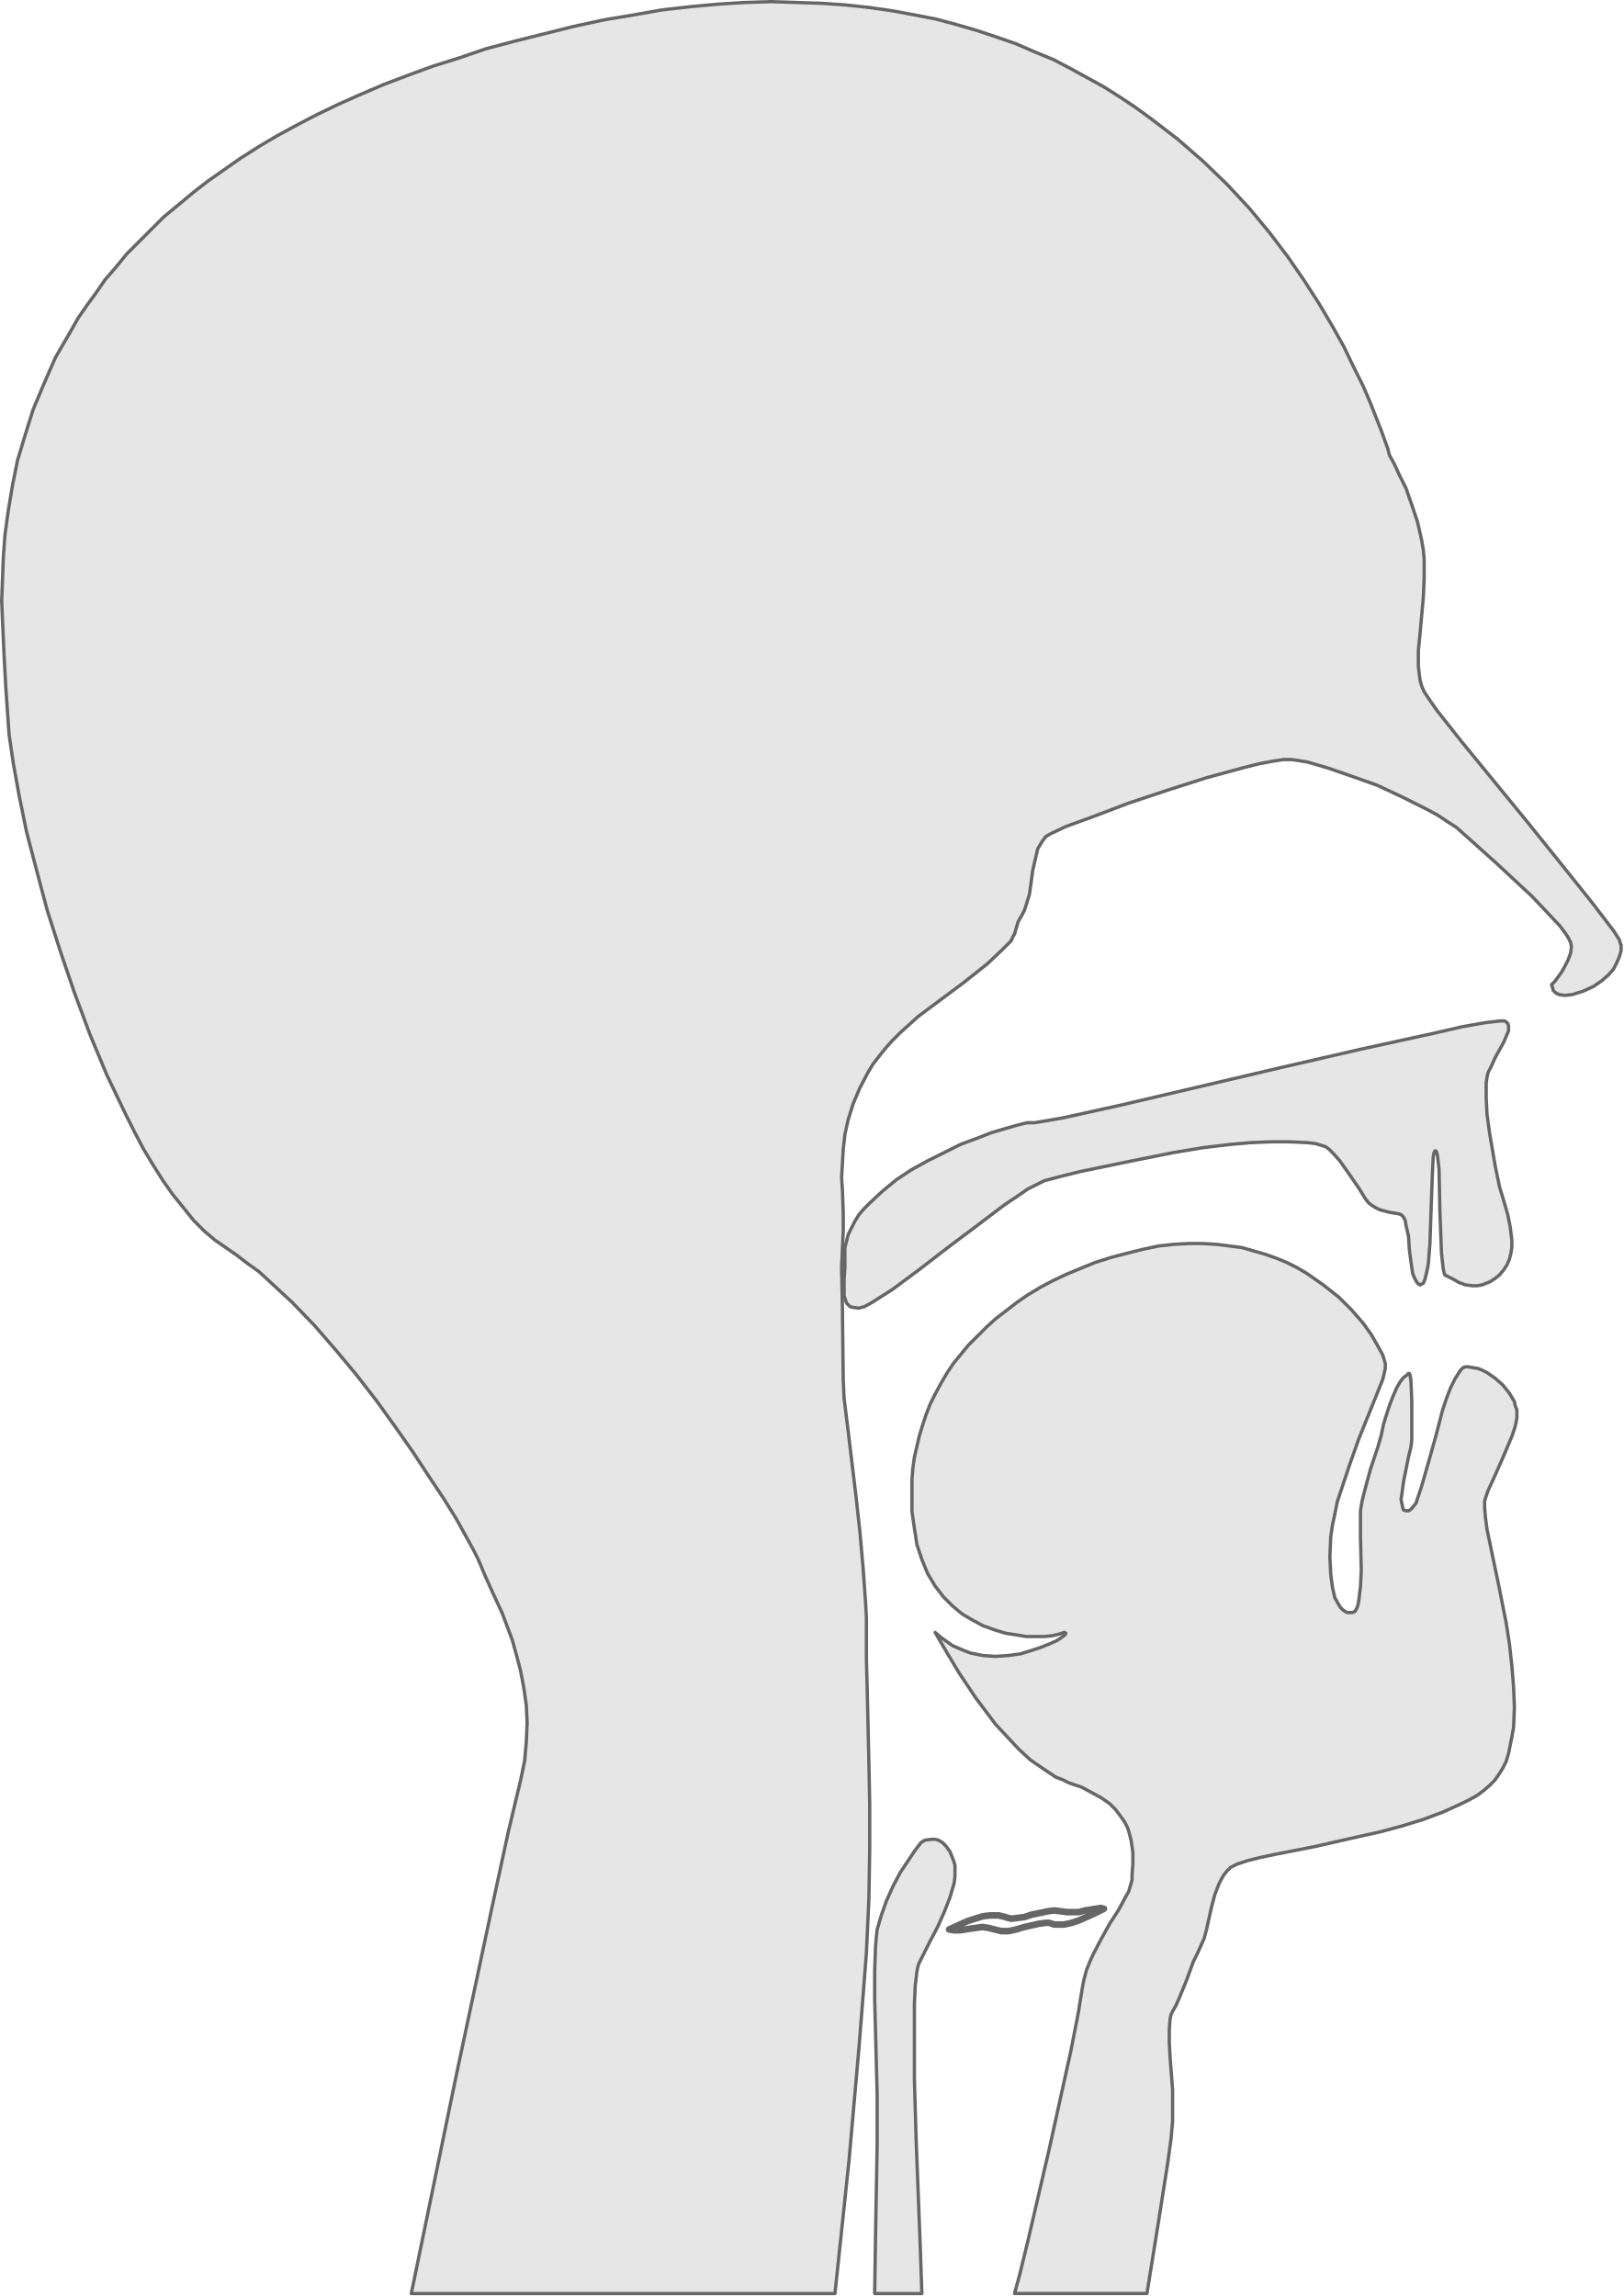
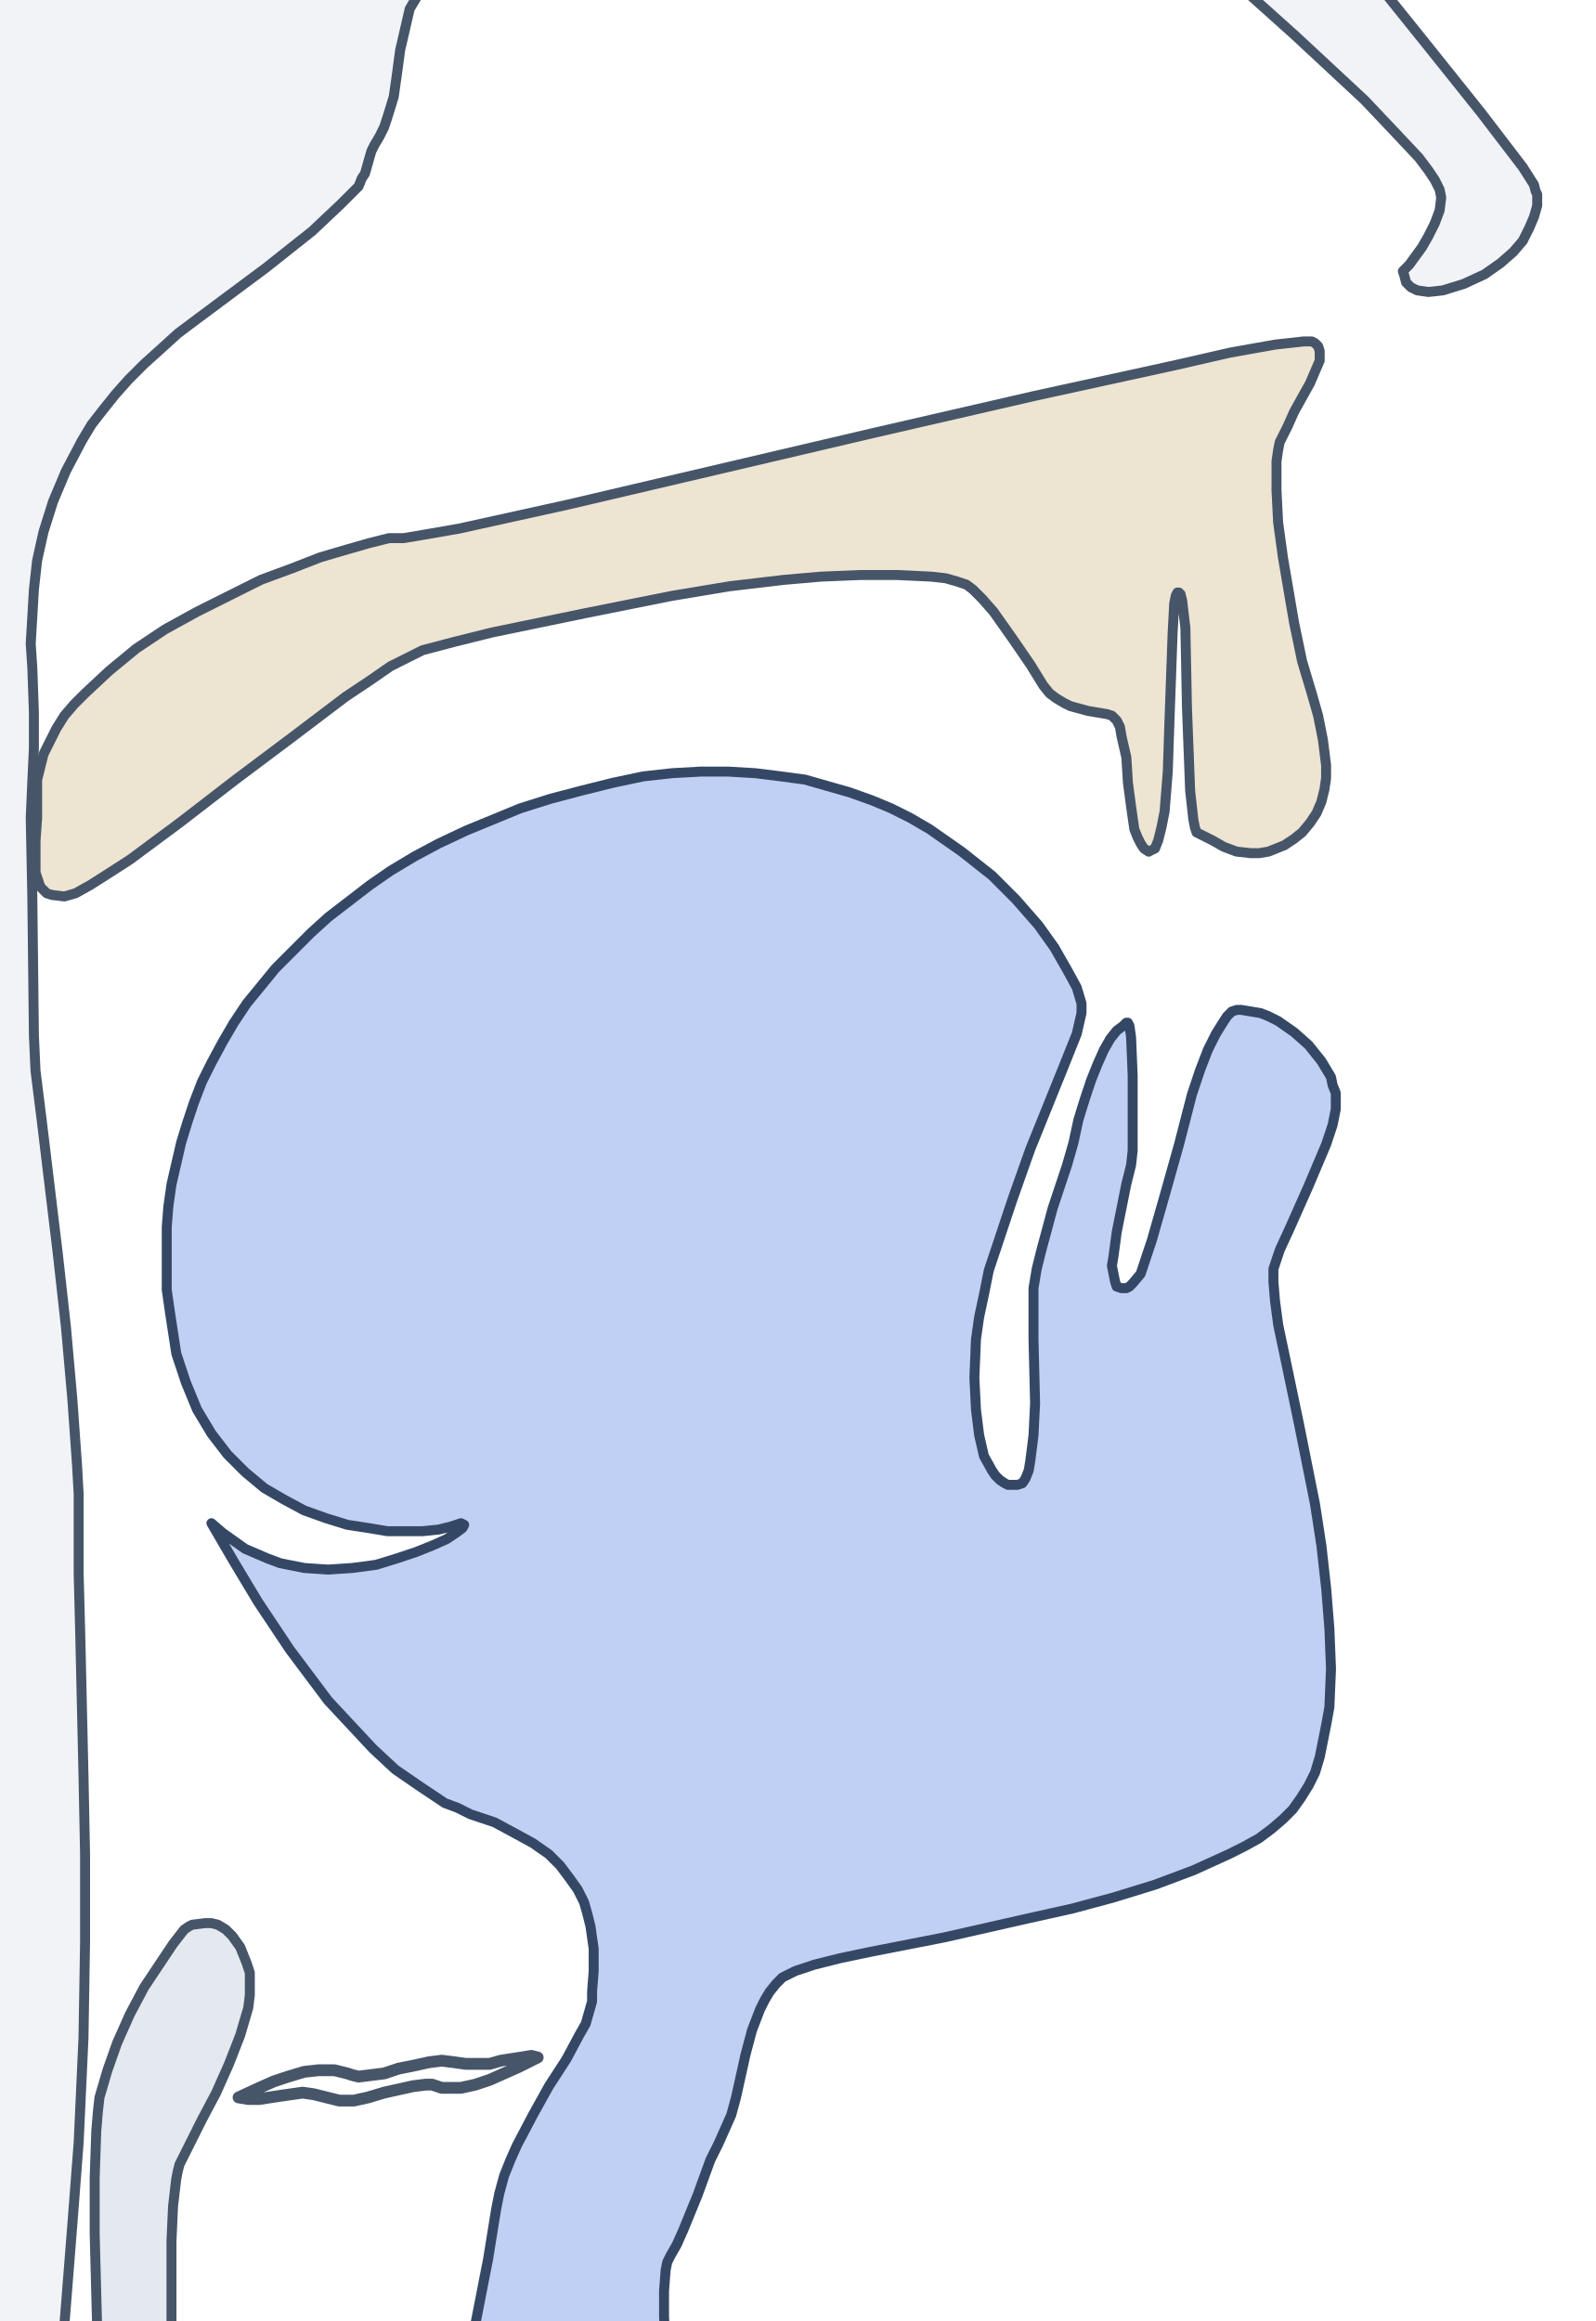
- <svg xmlns="http://www.w3.org/2000/svg" viewBox="0 0 173.038 244.74" id="svg2" height="244.74mm" width="173.038mm" version="1.0">
+ <svg xmlns="http://www.w3.org/2000/svg" viewBox="88 90 88 128" id="svg2" height="640" width="440" version="1.0">
  <defs id="defs4">
    <pattern y="0" x="0" height="6" width="6" patternUnits="userSpaceOnUse" id="WMFhbasepattern" />
  </defs>
-   <path id="path7" d="m 98.249,244.475 0,0 -0.176,-5.115 -0.441,-11.465 -0.177,-6.262 0,-5.644 0,-2.381 0.088,-1.94 0.176,-1.499 0.088,-0.441 0.088,-0.353 0,0 1.235,-2.469 0.794,-1.499 0.706,-1.587 0.618,-1.588 0.441,-1.499 0.088,-0.706 0,-0.618 0,-0.617 -0.176,-0.529 0,0 -0.353,-0.882 -0.441,-0.617 -0.353,-0.353 -0.441,-0.265 -0.353,-0.088 -0.353,0 -0.706,0.088 0,0 -0.176,0.088 -0.265,0.177 -0.617,0.794 -0.706,1.058 -0.882,1.323 -0.794,1.499 -0.706,1.587 -0.529,1.499 -0.441,1.499 0,0 -0.088,0.794 -0.088,1.058 -0.088,2.558 0,3.087 0.088,3.352 0.176,6.791 0,2.91 0,2.381 0,0 -0.176,9.878 -0.088,5.997 5.027,0 z" style="fill:#e6e6e6;fill-opacity:1;fill-rule:nonzero;stroke:#666666;stroke-width:0.353px;stroke-linecap:round;stroke-linejoin:round;stroke-miterlimit:4;stroke-dasharray:none;stroke-opacity:1" />
-   <path id="path9" d="m 88.988,244.475 0,0 1.499,-14.199 1.058,-11.994 0.441,-5.556 0.353,-4.586 0,0 0.264,-5.732 0.088,-5.292 0,-4.851 -0.088,-4.41 -0.176,-7.673 -0.088,-3.352 0,-2.91 0,0 0,-1.499 -0.088,-1.588 -0.264,-3.704 -0.353,-3.969 -0.441,-3.969 -0.882,-7.32 -0.353,-2.822 -0.088,-1.94 0,0 -0.088,-7.673 -0.088,-4.321 0.088,-2.029 0.088,-1.852 0,0 0,-0.97 0,-0.97 -0.088,-2.469 -0.088,-1.323 0.088,-1.499 0.088,-1.499 0.176,-1.587 0.353,-1.588 0.529,-1.676 0.706,-1.676 0.882,-1.676 0.529,-0.882 0.617,-0.794 0.706,-0.882 0.706,-0.794 0.882,-0.882 0.882,-0.794 0.97,-0.882 1.058,-0.794 0,0 3.792,-2.822 2.558,-2.029 1.588,-1.499 0.529,-0.529 0.441,-0.441 0.176,-0.441 0.176,-0.265 0.176,-0.617 0.176,-0.617 0.176,-0.353 0.265,-0.441 0,0 0.264,-0.529 0.176,-0.529 0.353,-1.147 0.176,-1.234 0.176,-1.323 0.265,-1.146 0.264,-1.147 0.264,-0.441 0.265,-0.441 0.353,-0.441 0.441,-0.265 0,0 1.676,-0.794 2.91,-1.058 3.704,-1.411 4.233,-1.411 4.145,-1.323 3.881,-1.058 1.764,-0.441 1.411,-0.265 1.147,-0.176 0.882,0 0,0 1.676,0.264 2.117,0.618 2.558,0.882 2.734,0.97 2.646,1.235 2.646,1.323 1.146,0.617 1.058,0.706 0.97,0.618 0.794,0.706 0,0 3.44,3.087 3.792,3.528 1.587,1.676 1.411,1.499 0.529,0.706 0.353,0.529 0.264,0.529 0.088,0.441 0,0 -0.088,0.706 -0.264,0.706 -0.353,0.706 -0.353,0.618 -0.706,0.97 -0.353,0.353 0,0 0.088,0.264 0.088,0.353 0.265,0.265 0.353,0.176 0.618,0.088 0.794,-0.088 1.146,-0.353 0,0 1.147,-0.529 0.882,-0.618 0.706,-0.617 0.529,-0.617 0.353,-0.706 0.264,-0.618 0.177,-0.618 0,-0.617 0,0 -0.088,-0.176 -0.088,-0.353 -0.617,-0.97 -2.293,-2.998 -3.175,-3.969 -3.616,-4.498 -7.144,-8.731 -2.646,-3.351 -0.794,-1.147 -0.529,-0.794 0,0 -0.264,-0.618 -0.176,-0.617 -0.088,-0.706 -0.088,-0.794 0,-1.676 0.176,-1.764 0.353,-3.881 0.088,-2.028 0,-2.029 0,0 -0.088,-0.97 -0.176,-1.058 -0.441,-1.94 -0.617,-1.852 -0.617,-1.764 -0.706,-1.411 -0.529,-1.147 -0.529,-0.97 0,0 -0.177,-0.706 -0.706,-1.94 -1.146,-2.91 -0.794,-1.852 -0.97,-1.94 -1.058,-2.205 -1.235,-2.205 -1.411,-2.381 -1.587,-2.469 -1.764,-2.558 -1.94,-2.558 -2.117,-2.558 -2.381,-2.558 -2.558,-2.469 -2.734,-2.381 -1.499,-1.147 -1.499,-1.147 -1.587,-1.147 -1.588,-1.058 -1.676,-1.058 -1.764,-0.97 -1.764,-0.97 -1.852,-0.97 -1.94,-0.794 L 108.303,4.674 106.274,3.969 104.157,3.263 102.041,2.646 99.748,2.028 97.455,1.587 95.074,1.147 92.604,0.794 90.135,0.529 87.577,0.353 84.931,0.265 82.197,0.176 79.375,0.265 76.553,0.441 73.643,0.706 70.556,1.058 l -2.999,0.529 -3.175,0.529 -3.263,0.706 0,0 -3.175,0.794 -3.175,0.794 -2.998,0.794 -2.822,0.97 -2.822,0.882 -2.646,0.97 -2.557,0.97 -2.469,1.058 -2.381,1.058 -2.205,1.058 -2.205,1.147 -2.117,1.147 -1.94,1.147 -1.94,1.235 -1.764,1.235 -1.764,1.235 -1.587,1.235 -1.587,1.323 -1.499,1.235 -1.323,1.323 -1.323,1.323 -1.323,1.323 -1.147,1.411 -1.147,1.323 -0.97,1.411 -0.97,1.323 -0.97,1.411 -0.794,1.411 -1.587,2.734 -1.235,2.822 -1.147,2.734 -0.882,2.822 -0.794,2.646 -0.529,2.646 -0.441,2.646 -0.353,2.558 -0.176,2.469 -0.088,2.293 -0.088,2.293 0.088,2.117 0.176,3.881 0.176,3.263 0.176,2.557 0,0 0.176,2.469 0.441,2.999 0.617,3.439 0.794,3.881 1.058,4.057 1.147,4.321 1.411,4.41 1.499,4.41 1.676,4.498 1.764,4.233 1.94,4.057 0.97,1.941 0.97,1.852 1.058,1.764 1.058,1.676 1.058,1.499 1.147,1.411 1.058,1.323 1.147,1.146 1.147,0.97 1.147,0.794 0,0 1.147,0.794 1.147,0.882 1.235,0.882 1.147,1.058 2.381,2.205 2.381,2.469 2.293,2.646 2.205,2.646 2.117,2.734 2.028,2.822 1.852,2.646 1.676,2.558 1.587,2.381 1.323,2.117 1.852,3.351 0.529,1.058 0.264,0.618 0,0 0.177,0.441 0.264,0.618 0.794,1.764 1.058,2.293 0.529,1.411 0.529,1.411 0.441,1.587 0.441,1.676 0.353,1.852 0.265,1.852 0.088,1.852 -0.088,2.028 -0.176,2.029 -0.441,2.117 0,0 -1.323,5.556 -1.676,7.761 -3.881,18.256 -4.763,23.107 45.156,0 z" style="fill:#e6e6e6;fill-opacity:1;fill-rule:nonzero;stroke:#666666;stroke-width:0.353px;stroke-linecap:round;stroke-linejoin:round;stroke-miterlimit:4;stroke-dasharray:none;stroke-opacity:1" />
-   <path id="path11" d="m 112.095,205.052 0,0 -0.265,-0.088 -0.353,0 -0.706,0.088 -0.794,0.177 -0.794,0.176 -0.882,0.265 -0.794,0.176 -0.794,0 -0.353,-0.088 -0.353,-0.088 0,0 -0.706,-0.176 -0.617,-0.088 -0.618,0.088 -0.618,0.088 -1.146,0.176 -0.618,0 -0.529,-0.088 0,0 1.146,-0.529 0.794,-0.353 0.794,-0.264 0.882,-0.265 0.794,-0.088 0.882,0 0.353,0.088 0.353,0.088 0,0 0.264,0.088 0.353,0.088 0.706,-0.088 0.706,-0.088 0.794,-0.264 0.882,-0.176 0.794,-0.176 0.706,-0.088 0.706,0.088 0,0 0.617,0.088 0.706,0 0.618,0 0.618,-0.177 1.146,-0.176 0.529,-0.088 0.353,0.088 0,0 -1.058,0.529 -1.587,0.706 -0.794,0.265 -0.794,0.176 -0.706,0 -0.353,0 -0.264,-0.088 0,0 z" style="fill:none;stroke:#666666;stroke-width:0.706px;stroke-linecap:round;stroke-linejoin:round;stroke-miterlimit:4;stroke-dasharray:none;stroke-opacity:1" />
-   <path id="path13" d="m 151.342,136.966 0,0 0.176,-0.088 0.176,-0.088 0.176,-0.441 0.176,-0.706 0.176,-0.882 0.176,-2.205 0.088,-2.646 0.177,-4.939 0.088,-1.676 0.088,-0.441 0.088,-0.176 0,0 0.088,0 0.088,0.088 0.088,0.353 0.177,1.499 0.088,4.41 0.176,4.586 0.176,1.587 0.088,0.441 0.088,0.264 0,0 0.882,0.441 0.618,0.353 0.706,0.264 0.794,0.088 0.441,0 0.529,-0.088 0.441,-0.176 0.441,-0.177 0.529,-0.353 0.441,-0.353 0,0 0.441,-0.529 0.353,-0.529 0.265,-0.617 0.176,-0.706 0.088,-0.617 0,-0.706 -0.177,-1.411 -0.264,-1.323 -0.353,-1.235 -0.529,-1.764 0,0 -0.441,-2.117 -0.618,-3.616 -0.265,-1.94 -0.088,-1.764 0,-1.588 0.088,-0.617 0.088,-0.441 0,0 0.441,-0.882 0.353,-0.794 0.882,-1.587 0.265,-0.618 0.265,-0.617 0,-0.529 -0.088,-0.265 -0.176,-0.176 0,0 -0.176,-0.088 -0.441,0 -1.587,0.176 -2.469,0.441 -3.087,0.706 -7.673,1.676 -8.819,2.029 -16.933,3.969 -5.997,1.323 -2.028,0.353 -1.058,0.176 0,0 -0.794,0 -1.058,0.265 -1.234,0.353 -1.499,0.441 -1.587,0.618 -1.676,0.618 -1.764,0.882 -1.764,0.882 -1.764,0.97 -1.587,1.058 -1.499,1.235 -1.323,1.235 -0.618,0.617 -0.529,0.618 -0.441,0.706 -0.353,0.706 -0.353,0.706 -0.176,0.706 -0.177,0.706 0,0.794 0,0 0,1.323 -0.088,1.235 0,0.97 0,0.794 0.176,0.529 0.088,0.265 0.176,0.176 0.177,0.177 0.264,0.088 0.706,0.088 0,0 0.617,-0.176 0.794,-0.441 0.97,-0.617 1.235,-0.794 2.734,-2.028 3.087,-2.381 3.175,-2.381 2.911,-2.205 1.323,-0.882 1.147,-0.794 1.058,-0.529 0.706,-0.353 0,0 1.676,-0.441 2.117,-0.529 5.116,-1.058 4.851,-0.97 3.175,-0.529 0,0 2.999,-0.353 2.029,-0.177 2.117,-0.088 2.117,0 1.852,0.088 0.794,0.088 0.618,0.176 0.529,0.176 0.353,0.264 0,0 0.529,0.529 0.618,0.706 1.058,1.499 0.97,1.411 0.706,1.146 0,0 0.353,0.441 0.353,0.264 0.441,0.265 0.353,0.176 0.97,0.264 1.058,0.177 0,0 0.264,0.088 0.265,0.265 0.176,0.353 0.088,0.529 0.264,1.147 0.088,1.411 0.176,1.323 0.177,1.235 0.176,0.441 0.177,0.353 0.176,0.265 0.265,0.176 0,0 z" style="fill:#e6e6e6;fill-opacity:1;fill-rule:nonzero;stroke:#666666;stroke-width:0.353px;stroke-linecap:round;stroke-linejoin:round;stroke-miterlimit:4;stroke-dasharray:none;stroke-opacity:1" />
-   <path id="path15" d="m 122.237,244.475 0,0 1.235,-7.673 0.97,-6.173 0.353,-2.558 0.176,-1.94 0,0 0,-1.587 0,-1.764 -0.264,-3.439 -0.088,-1.588 0,-1.411 0.088,-1.146 0.088,-0.441 0.176,-0.353 0,0 0.353,-0.618 0.353,-0.794 0.794,-1.941 0.706,-1.94 0.441,-0.882 0.353,-0.794 0,0 0.353,-0.794 0.264,-0.97 0.529,-2.381 0.353,-1.323 0.441,-1.147 0.265,-0.529 0.265,-0.441 0.353,-0.441 0.353,-0.353 0,0 0.706,-0.353 1.058,-0.353 1.411,-0.353 1.676,-0.353 4.057,-0.794 4.674,-1.058 2.381,-0.529 2.293,-0.617 2.293,-0.706 2.117,-0.794 1.94,-0.882 0.882,-0.441 0.794,-0.441 0.706,-0.529 0.618,-0.529 0.529,-0.529 0.441,-0.618 0,0 0.441,-0.706 0.353,-0.706 0.265,-0.882 0.176,-0.882 0.177,-0.882 0.176,-0.97 0.088,-2.117 -0.088,-2.205 -0.176,-2.205 -0.265,-2.381 -0.353,-2.293 -0.882,-4.409 -0.794,-3.792 -0.353,-1.676 -0.176,-1.323 -0.088,-1.058 0,-0.706 0,0 0.353,-1.058 0.529,-1.147 1.058,-2.381 0.97,-2.293 0.353,-1.058 0.176,-0.882 0,0 0,-0.441 0,-0.441 -0.176,-0.441 -0.088,-0.441 -0.529,-0.882 -0.706,-0.882 -0.794,-0.706 -0.882,-0.617 -0.529,-0.265 -0.441,-0.176 -0.529,-0.088 -0.529,-0.088 0,0 -0.264,0 -0.265,0.088 -0.265,0.265 -0.176,0.265 -0.441,0.706 -0.441,0.882 -0.441,1.147 -0.441,1.323 -0.706,2.734 -0.794,2.822 -0.706,2.469 -0.353,1.058 -0.264,0.794 -0.441,0.529 -0.176,0.176 -0.176,0.088 0,0 -0.264,0 -0.265,-0.088 -0.088,-0.264 -0.088,-0.441 -0.088,-0.441 0.088,-0.529 0.176,-1.323 0.529,-2.646 0.264,-1.058 0.088,-0.794 0,0 0,-4.145 -0.088,-2.117 -0.088,-0.617 -0.088,-0.176 -0.088,0 0,0 -0.176,0.176 -0.353,0.264 -0.353,0.441 -0.353,0.617 -0.353,0.794 -0.353,0.882 -0.353,1.058 -0.353,1.146 0,0 -0.265,1.235 -0.353,1.234 -0.794,2.381 -0.618,2.293 -0.264,1.058 -0.176,1.058 0,0 0,1.235 0,1.587 0.088,3.528 -0.088,1.764 -0.176,1.411 -0.088,0.529 -0.176,0.441 -0.177,0.265 -0.264,0.088 0,0 -0.264,0 -0.265,0 -0.176,-0.088 -0.264,-0.176 -0.265,-0.264 -0.176,-0.265 -0.441,-0.794 -0.264,-1.147 -0.176,-1.411 -0.088,-1.764 0.088,-2.117 0,0 0.176,-1.235 0.264,-1.235 0.265,-1.323 0.441,-1.323 0.882,-2.646 0.97,-2.734 1.852,-4.586 0.706,-1.764 0.264,-1.147 0,0 0,-0.529 -0.264,-0.882 -0.529,-0.97 -0.706,-1.235 -0.882,-1.234 -1.235,-1.411 -1.323,-1.323 -1.676,-1.323 -0.882,-0.617 -0.882,-0.617 -1.058,-0.618 -1.058,-0.529 -1.058,-0.441 -1.235,-0.441 -1.234,-0.353 -1.235,-0.353 -1.323,-0.176 -1.411,-0.176 -1.499,-0.088 -1.499,0 -1.587,0.088 -1.587,0.176 -1.676,0.353 -1.764,0.441 0,0 -1.676,0.441 -1.676,0.529 -1.499,0.617 -1.499,0.618 -1.499,0.706 -1.323,0.706 -1.323,0.794 -1.147,0.794 -1.146,0.882 -1.146,0.882 -0.97,0.882 -0.97,0.97 -0.97,0.97 -0.794,0.97 -0.794,0.97 -0.706,1.058 -0.618,1.058 -0.617,1.146 -0.529,1.058 -0.441,1.147 -0.353,1.058 -0.353,1.147 -0.265,1.146 -0.265,1.146 -0.176,1.235 -0.088,1.146 0,1.146 0,1.147 0,1.147 0.176,1.234 0.176,1.147 0.176,1.147 0,0 0.265,0.794 0.264,0.794 0.617,1.499 0.794,1.323 0.882,1.147 0.97,0.97 1.058,0.882 1.058,0.617 1.146,0.617 1.235,0.441 1.147,0.353 1.146,0.176 1.058,0.176 1.058,0 0.882,0 0.882,-0.088 0.706,-0.176 0,0 0.529,-0.177 0.176,0.088 0,0 -0.088,0.176 -0.353,0.265 -0.529,0.353 -0.794,0.353 -0.882,0.353 -1.058,0.353 -1.147,0.353 -1.323,0.176 -1.323,0.088 -1.323,-0.088 -1.323,-0.264 -0.706,-0.264 -0.617,-0.265 -0.617,-0.265 -0.618,-0.441 -0.618,-0.441 -0.617,-0.529 0,0 1.235,2.117 1.323,2.205 1.764,2.646 1.058,1.411 1.058,1.411 1.234,1.323 1.235,1.323 1.234,1.147 1.411,0.97 1.323,0.882 0.706,0.265 0.706,0.353 0,0 1.323,0.441 1.146,0.618 0.97,0.529 0.882,0.618 0.618,0.618 0.529,0.706 0.441,0.617 0.353,0.706 0.176,0.617 0.177,0.706 0.176,1.235 0,1.234 -0.088,1.147 0,0 0,0.529 -0.176,0.618 -0.176,0.617 -0.353,0.617 -0.706,1.323 -0.97,1.499 -0.882,1.588 -0.882,1.676 -0.353,0.794 -0.353,0.882 -0.264,0.97 -0.176,0.882 0,0 -0.441,2.734 -0.794,4.057 -2.293,10.407 -2.293,9.878 -0.882,3.616 -0.529,1.94 14.111,0 z" style="fill:#e6e6e6;fill-opacity:1;fill-rule:nonzero;stroke:#666666;stroke-width:0.353px;stroke-linecap:round;stroke-linejoin:round;stroke-miterlimit:4;stroke-dasharray:none;stroke-opacity:1" />
+   <path id="path7" d="m 98.249,244.475 0,0 -0.176,-5.115 -0.441,-11.465 -0.177,-6.262 0,-5.644 0,-2.381 0.088,-1.94 0.176,-1.499 0.088,-0.441 0.088,-0.353 0,0 1.235,-2.469 0.794,-1.499 0.706,-1.587 0.618,-1.588 0.441,-1.499 0.088,-0.706 0,-0.618 0,-0.617 -0.176,-0.529 0,0 -0.353,-0.882 -0.441,-0.617 -0.353,-0.353 -0.441,-0.265 -0.353,-0.088 -0.353,0 -0.706,0.088 0,0 -0.176,0.088 -0.265,0.177 -0.617,0.794 -0.706,1.058 -0.882,1.323 -0.794,1.499 -0.706,1.587 -0.529,1.499 -0.441,1.499 0,0 -0.088,0.794 -0.088,1.058 -0.088,2.558 0,3.087 0.088,3.352 0.176,6.791 0,2.91 0,2.381 0,0 -0.176,9.878 -0.088,5.997 5.027,0 z" style="fill:#e4e9ef;fill-opacity:1;fill-rule:nonzero;stroke:#475569;stroke-width:0.55;stroke-linecap:round;stroke-linejoin:round;stroke-miterlimit:4;stroke-dasharray:none;stroke-opacity:1" />
+   <path id="path9" d="m 88.988,244.475 0,0 1.499,-14.199 1.058,-11.994 0.441,-5.556 0.353,-4.586 0,0 0.264,-5.732 0.088,-5.292 0,-4.851 -0.088,-4.41 -0.176,-7.673 -0.088,-3.352 0,-2.91 0,0 0,-1.499 -0.088,-1.588 -0.264,-3.704 -0.353,-3.969 -0.441,-3.969 -0.882,-7.32 -0.353,-2.822 -0.088,-1.94 0,0 -0.088,-7.673 -0.088,-4.321 0.088,-2.029 0.088,-1.852 0,0 0,-0.97 0,-0.97 -0.088,-2.469 -0.088,-1.323 0.088,-1.499 0.088,-1.499 0.176,-1.587 0.353,-1.588 0.529,-1.676 0.706,-1.676 0.882,-1.676 0.529,-0.882 0.617,-0.794 0.706,-0.882 0.706,-0.794 0.882,-0.882 0.882,-0.794 0.97,-0.882 1.058,-0.794 0,0 3.792,-2.822 2.558,-2.029 1.588,-1.499 0.529,-0.529 0.441,-0.441 0.176,-0.441 0.176,-0.265 0.176,-0.617 0.176,-0.617 0.176,-0.353 0.265,-0.441 0,0 0.264,-0.529 0.176,-0.529 0.353,-1.147 0.176,-1.234 0.176,-1.323 0.265,-1.146 0.264,-1.147 0.264,-0.441 0.265,-0.441 0.353,-0.441 0.441,-0.265 0,0 1.676,-0.794 2.91,-1.058 3.704,-1.411 4.233,-1.411 4.145,-1.323 3.881,-1.058 1.764,-0.441 1.411,-0.265 1.147,-0.176 0.882,0 0,0 1.676,0.264 2.117,0.618 2.558,0.882 2.734,0.97 2.646,1.235 2.646,1.323 1.146,0.617 1.058,0.706 0.97,0.618 0.794,0.706 0,0 3.44,3.087 3.792,3.528 1.587,1.676 1.411,1.499 0.529,0.706 0.353,0.529 0.264,0.529 0.088,0.441 0,0 -0.088,0.706 -0.264,0.706 -0.353,0.706 -0.353,0.618 -0.706,0.97 -0.353,0.353 0,0 0.088,0.264 0.088,0.353 0.265,0.265 0.353,0.176 0.618,0.088 0.794,-0.088 1.146,-0.353 0,0 1.147,-0.529 0.882,-0.618 0.706,-0.617 0.529,-0.617 0.353,-0.706 0.264,-0.618 0.177,-0.618 0,-0.617 0,0 -0.088,-0.176 -0.088,-0.353 -0.617,-0.97 -2.293,-2.998 -3.175,-3.969 -3.616,-4.498 -7.144,-8.731 -2.646,-3.351 -0.794,-1.147 -0.529,-0.794 0,0 -0.264,-0.618 -0.176,-0.617 -0.088,-0.706 -0.088,-0.794 0,-1.676 0.176,-1.764 0.353,-3.881 0.088,-2.028 0,-2.029 0,0 -0.088,-0.97 -0.176,-1.058 -0.441,-1.94 -0.617,-1.852 -0.617,-1.764 -0.706,-1.411 -0.529,-1.147 -0.529,-0.97 0,0 -0.177,-0.706 -0.706,-1.94 -1.146,-2.91 -0.794,-1.852 -0.97,-1.94 -1.058,-2.205 -1.235,-2.205 -1.411,-2.381 -1.587,-2.469 -1.764,-2.558 -1.94,-2.558 -2.117,-2.558 -2.381,-2.558 -2.558,-2.469 -2.734,-2.381 -1.499,-1.147 -1.499,-1.147 -1.587,-1.147 -1.588,-1.058 -1.676,-1.058 -1.764,-0.97 -1.764,-0.97 -1.852,-0.97 -1.94,-0.794 L 108.303,4.674 106.274,3.969 104.157,3.263 102.041,2.646 99.748,2.028 97.455,1.587 95.074,1.147 92.604,0.794 90.135,0.529 87.577,0.353 84.931,0.265 82.197,0.176 79.375,0.265 76.553,0.441 73.643,0.706 70.556,1.058 l -2.999,0.529 -3.175,0.529 -3.263,0.706 0,0 -3.175,0.794 -3.175,0.794 -2.998,0.794 -2.822,0.97 -2.822,0.882 -2.646,0.97 -2.557,0.97 -2.469,1.058 -2.381,1.058 -2.205,1.058 -2.205,1.147 -2.117,1.147 -1.94,1.147 -1.94,1.235 -1.764,1.235 -1.764,1.235 -1.587,1.235 -1.587,1.323 -1.499,1.235 -1.323,1.323 -1.323,1.323 -1.323,1.323 -1.147,1.411 -1.147,1.323 -0.97,1.411 -0.97,1.323 -0.97,1.411 -0.794,1.411 -1.587,2.734 -1.235,2.822 -1.147,2.734 -0.882,2.822 -0.794,2.646 -0.529,2.646 -0.441,2.646 -0.353,2.558 -0.176,2.469 -0.088,2.293 -0.088,2.293 0.088,2.117 0.176,3.881 0.176,3.263 0.176,2.557 0,0 0.176,2.469 0.441,2.999 0.617,3.439 0.794,3.881 1.058,4.057 1.147,4.321 1.411,4.41 1.499,4.41 1.676,4.498 1.764,4.233 1.94,4.057 0.97,1.941 0.97,1.852 1.058,1.764 1.058,1.676 1.058,1.499 1.147,1.411 1.058,1.323 1.147,1.146 1.147,0.97 1.147,0.794 0,0 1.147,0.794 1.147,0.882 1.235,0.882 1.147,1.058 2.381,2.205 2.381,2.469 2.293,2.646 2.205,2.646 2.117,2.734 2.028,2.822 1.852,2.646 1.676,2.558 1.587,2.381 1.323,2.117 1.852,3.351 0.529,1.058 0.264,0.618 0,0 0.177,0.441 0.264,0.618 0.794,1.764 1.058,2.293 0.529,1.411 0.529,1.411 0.441,1.587 0.441,1.676 0.353,1.852 0.265,1.852 0.088,1.852 -0.088,2.028 -0.176,2.029 -0.441,2.117 0,0 -1.323,5.556 -1.676,7.761 -3.881,18.256 -4.763,23.107 45.156,0 z" style="fill:#f1f3f6;fill-opacity:1;fill-rule:nonzero;stroke:#475569;stroke-width:0.55;stroke-linecap:round;stroke-linejoin:round;stroke-miterlimit:4;stroke-dasharray:none;stroke-opacity:1" />
+   <path id="path11" d="m 112.095,205.052 0,0 -0.265,-0.088 -0.353,0 -0.706,0.088 -0.794,0.177 -0.794,0.176 -0.882,0.265 -0.794,0.176 -0.794,0 -0.353,-0.088 -0.353,-0.088 0,0 -0.706,-0.176 -0.617,-0.088 -0.618,0.088 -0.618,0.088 -1.146,0.176 -0.618,0 -0.529,-0.088 0,0 1.146,-0.529 0.794,-0.353 0.794,-0.264 0.882,-0.265 0.794,-0.088 0.882,0 0.353,0.088 0.353,0.088 0,0 0.264,0.088 0.353,0.088 0.706,-0.088 0.706,-0.088 0.794,-0.264 0.882,-0.176 0.794,-0.176 0.706,-0.088 0.706,0.088 0,0 0.617,0.088 0.706,0 0.618,0 0.618,-0.177 1.146,-0.176 0.529,-0.088 0.353,0.088 0,0 -1.058,0.529 -1.587,0.706 -0.794,0.265 -0.794,0.176 -0.706,0 -0.353,0 -0.264,-0.088 0,0 z" style="fill:none;stroke:#475569;stroke-width:0.65;stroke-linecap:round;stroke-linejoin:round;stroke-miterlimit:4;stroke-dasharray:none;stroke-opacity:1" />
+   <path id="path13" d="m 151.342,136.966 0,0 0.176,-0.088 0.176,-0.088 0.176,-0.441 0.176,-0.706 0.176,-0.882 0.176,-2.205 0.088,-2.646 0.177,-4.939 0.088,-1.676 0.088,-0.441 0.088,-0.176 0,0 0.088,0 0.088,0.088 0.088,0.353 0.177,1.499 0.088,4.41 0.176,4.586 0.176,1.587 0.088,0.441 0.088,0.264 0,0 0.882,0.441 0.618,0.353 0.706,0.264 0.794,0.088 0.441,0 0.529,-0.088 0.441,-0.176 0.441,-0.177 0.529,-0.353 0.441,-0.353 0,0 0.441,-0.529 0.353,-0.529 0.265,-0.617 0.176,-0.706 0.088,-0.617 0,-0.706 -0.177,-1.411 -0.264,-1.323 -0.353,-1.235 -0.529,-1.764 0,0 -0.441,-2.117 -0.618,-3.616 -0.265,-1.94 -0.088,-1.764 0,-1.588 0.088,-0.617 0.088,-0.441 0,0 0.441,-0.882 0.353,-0.794 0.882,-1.587 0.265,-0.618 0.265,-0.617 0,-0.529 -0.088,-0.265 -0.176,-0.176 0,0 -0.176,-0.088 -0.441,0 -1.587,0.176 -2.469,0.441 -3.087,0.706 -7.673,1.676 -8.819,2.029 -16.933,3.969 -5.997,1.323 -2.028,0.353 -1.058,0.176 0,0 -0.794,0 -1.058,0.265 -1.234,0.353 -1.499,0.441 -1.587,0.618 -1.676,0.618 -1.764,0.882 -1.764,0.882 -1.764,0.97 -1.587,1.058 -1.499,1.235 -1.323,1.235 -0.618,0.617 -0.529,0.618 -0.441,0.706 -0.353,0.706 -0.353,0.706 -0.176,0.706 -0.177,0.706 0,0.794 0,0 0,1.323 -0.088,1.235 0,0.97 0,0.794 0.176,0.529 0.088,0.265 0.176,0.176 0.177,0.177 0.264,0.088 0.706,0.088 0,0 0.617,-0.176 0.794,-0.441 0.97,-0.617 1.235,-0.794 2.734,-2.028 3.087,-2.381 3.175,-2.381 2.911,-2.205 1.323,-0.882 1.147,-0.794 1.058,-0.529 0.706,-0.353 0,0 1.676,-0.441 2.117,-0.529 5.116,-1.058 4.851,-0.97 3.175,-0.529 0,0 2.999,-0.353 2.029,-0.177 2.117,-0.088 2.117,0 1.852,0.088 0.794,0.088 0.618,0.176 0.529,0.176 0.353,0.264 0,0 0.529,0.529 0.618,0.706 1.058,1.499 0.97,1.411 0.706,1.146 0,0 0.353,0.441 0.353,0.264 0.441,0.265 0.353,0.176 0.97,0.264 1.058,0.177 0,0 0.264,0.088 0.265,0.265 0.176,0.353 0.088,0.529 0.264,1.147 0.088,1.411 0.176,1.323 0.177,1.235 0.176,0.441 0.177,0.353 0.176,0.265 0.265,0.176 0,0 z" style="fill:#eee4d2;fill-opacity:1;fill-rule:nonzero;stroke:#475569;stroke-width:0.55;stroke-linecap:round;stroke-linejoin:round;stroke-miterlimit:4;stroke-dasharray:none;stroke-opacity:1" />
+   <path id="path15" d="m 122.237,244.475 0,0 1.235,-7.673 0.97,-6.173 0.353,-2.558 0.176,-1.94 0,0 0,-1.587 0,-1.764 -0.264,-3.439 -0.088,-1.588 0,-1.411 0.088,-1.146 0.088,-0.441 0.176,-0.353 0,0 0.353,-0.618 0.353,-0.794 0.794,-1.941 0.706,-1.94 0.441,-0.882 0.353,-0.794 0,0 0.353,-0.794 0.264,-0.97 0.529,-2.381 0.353,-1.323 0.441,-1.147 0.265,-0.529 0.265,-0.441 0.353,-0.441 0.353,-0.353 0,0 0.706,-0.353 1.058,-0.353 1.411,-0.353 1.676,-0.353 4.057,-0.794 4.674,-1.058 2.381,-0.529 2.293,-0.617 2.293,-0.706 2.117,-0.794 1.94,-0.882 0.882,-0.441 0.794,-0.441 0.706,-0.529 0.618,-0.529 0.529,-0.529 0.441,-0.618 0,0 0.441,-0.706 0.353,-0.706 0.265,-0.882 0.176,-0.882 0.177,-0.882 0.176,-0.97 0.088,-2.117 -0.088,-2.205 -0.176,-2.205 -0.265,-2.381 -0.353,-2.293 -0.882,-4.409 -0.794,-3.792 -0.353,-1.676 -0.176,-1.323 -0.088,-1.058 0,-0.706 0,0 0.353,-1.058 0.529,-1.147 1.058,-2.381 0.97,-2.293 0.353,-1.058 0.176,-0.882 0,0 0,-0.441 0,-0.441 -0.176,-0.441 -0.088,-0.441 -0.529,-0.882 -0.706,-0.882 -0.794,-0.706 -0.882,-0.617 -0.529,-0.265 -0.441,-0.176 -0.529,-0.088 -0.529,-0.088 0,0 -0.264,0 -0.265,0.088 -0.265,0.265 -0.176,0.265 -0.441,0.706 -0.441,0.882 -0.441,1.147 -0.441,1.323 -0.706,2.734 -0.794,2.822 -0.706,2.469 -0.353,1.058 -0.264,0.794 -0.441,0.529 -0.176,0.176 -0.176,0.088 0,0 -0.264,0 -0.265,-0.088 -0.088,-0.264 -0.088,-0.441 -0.088,-0.441 0.088,-0.529 0.176,-1.323 0.529,-2.646 0.264,-1.058 0.088,-0.794 0,0 0,-4.145 -0.088,-2.117 -0.088,-0.617 -0.088,-0.176 -0.088,0 0,0 -0.176,0.176 -0.353,0.264 -0.353,0.441 -0.353,0.617 -0.353,0.794 -0.353,0.882 -0.353,1.058 -0.353,1.146 0,0 -0.265,1.235 -0.353,1.234 -0.794,2.381 -0.618,2.293 -0.264,1.058 -0.176,1.058 0,0 0,1.235 0,1.587 0.088,3.528 -0.088,1.764 -0.176,1.411 -0.088,0.529 -0.176,0.441 -0.177,0.265 -0.264,0.088 0,0 -0.264,0 -0.265,0 -0.176,-0.088 -0.264,-0.176 -0.265,-0.264 -0.176,-0.265 -0.441,-0.794 -0.264,-1.147 -0.176,-1.411 -0.088,-1.764 0.088,-2.117 0,0 0.176,-1.235 0.264,-1.235 0.265,-1.323 0.441,-1.323 0.882,-2.646 0.97,-2.734 1.852,-4.586 0.706,-1.764 0.264,-1.147 0,0 0,-0.529 -0.264,-0.882 -0.529,-0.97 -0.706,-1.235 -0.882,-1.234 -1.235,-1.411 -1.323,-1.323 -1.676,-1.323 -0.882,-0.617 -0.882,-0.617 -1.058,-0.618 -1.058,-0.529 -1.058,-0.441 -1.235,-0.441 -1.234,-0.353 -1.235,-0.353 -1.323,-0.176 -1.411,-0.176 -1.499,-0.088 -1.499,0 -1.587,0.088 -1.587,0.176 -1.676,0.353 -1.764,0.441 0,0 -1.676,0.441 -1.676,0.529 -1.499,0.617 -1.499,0.618 -1.499,0.706 -1.323,0.706 -1.323,0.794 -1.147,0.794 -1.146,0.882 -1.146,0.882 -0.97,0.882 -0.97,0.97 -0.97,0.97 -0.794,0.97 -0.794,0.97 -0.706,1.058 -0.618,1.058 -0.617,1.146 -0.529,1.058 -0.441,1.147 -0.353,1.058 -0.353,1.147 -0.265,1.146 -0.265,1.146 -0.176,1.235 -0.088,1.146 0,1.146 0,1.147 0,1.147 0.176,1.234 0.176,1.147 0.176,1.147 0,0 0.265,0.794 0.264,0.794 0.617,1.499 0.794,1.323 0.882,1.147 0.97,0.97 1.058,0.882 1.058,0.617 1.146,0.617 1.235,0.441 1.147,0.353 1.146,0.176 1.058,0.176 1.058,0 0.882,0 0.882,-0.088 0.706,-0.176 0,0 0.529,-0.177 0.176,0.088 0,0 -0.088,0.176 -0.353,0.265 -0.529,0.353 -0.794,0.353 -0.882,0.353 -1.058,0.353 -1.147,0.353 -1.323,0.176 -1.323,0.088 -1.323,-0.088 -1.323,-0.264 -0.706,-0.264 -0.617,-0.265 -0.617,-0.265 -0.618,-0.441 -0.618,-0.441 -0.617,-0.529 0,0 1.235,2.117 1.323,2.205 1.764,2.646 1.058,1.411 1.058,1.411 1.234,1.323 1.235,1.323 1.234,1.147 1.411,0.97 1.323,0.882 0.706,0.265 0.706,0.353 0,0 1.323,0.441 1.146,0.618 0.97,0.529 0.882,0.618 0.618,0.618 0.529,0.706 0.441,0.617 0.353,0.706 0.176,0.617 0.177,0.706 0.176,1.235 0,1.234 -0.088,1.147 0,0 0,0.529 -0.176,0.618 -0.176,0.617 -0.353,0.617 -0.706,1.323 -0.97,1.499 -0.882,1.588 -0.882,1.676 -0.353,0.794 -0.353,0.882 -0.264,0.97 -0.176,0.882 0,0 -0.441,2.734 -0.794,4.057 -2.293,10.407 -2.293,9.878 -0.882,3.616 -0.529,1.94 14.111,0 z" style="fill:#c0d0f5;fill-opacity:1;fill-rule:nonzero;stroke:#344866;stroke-width:0.55;stroke-linecap:round;stroke-linejoin:round;stroke-miterlimit:4;stroke-dasharray:none;stroke-opacity:1" />
</svg>
